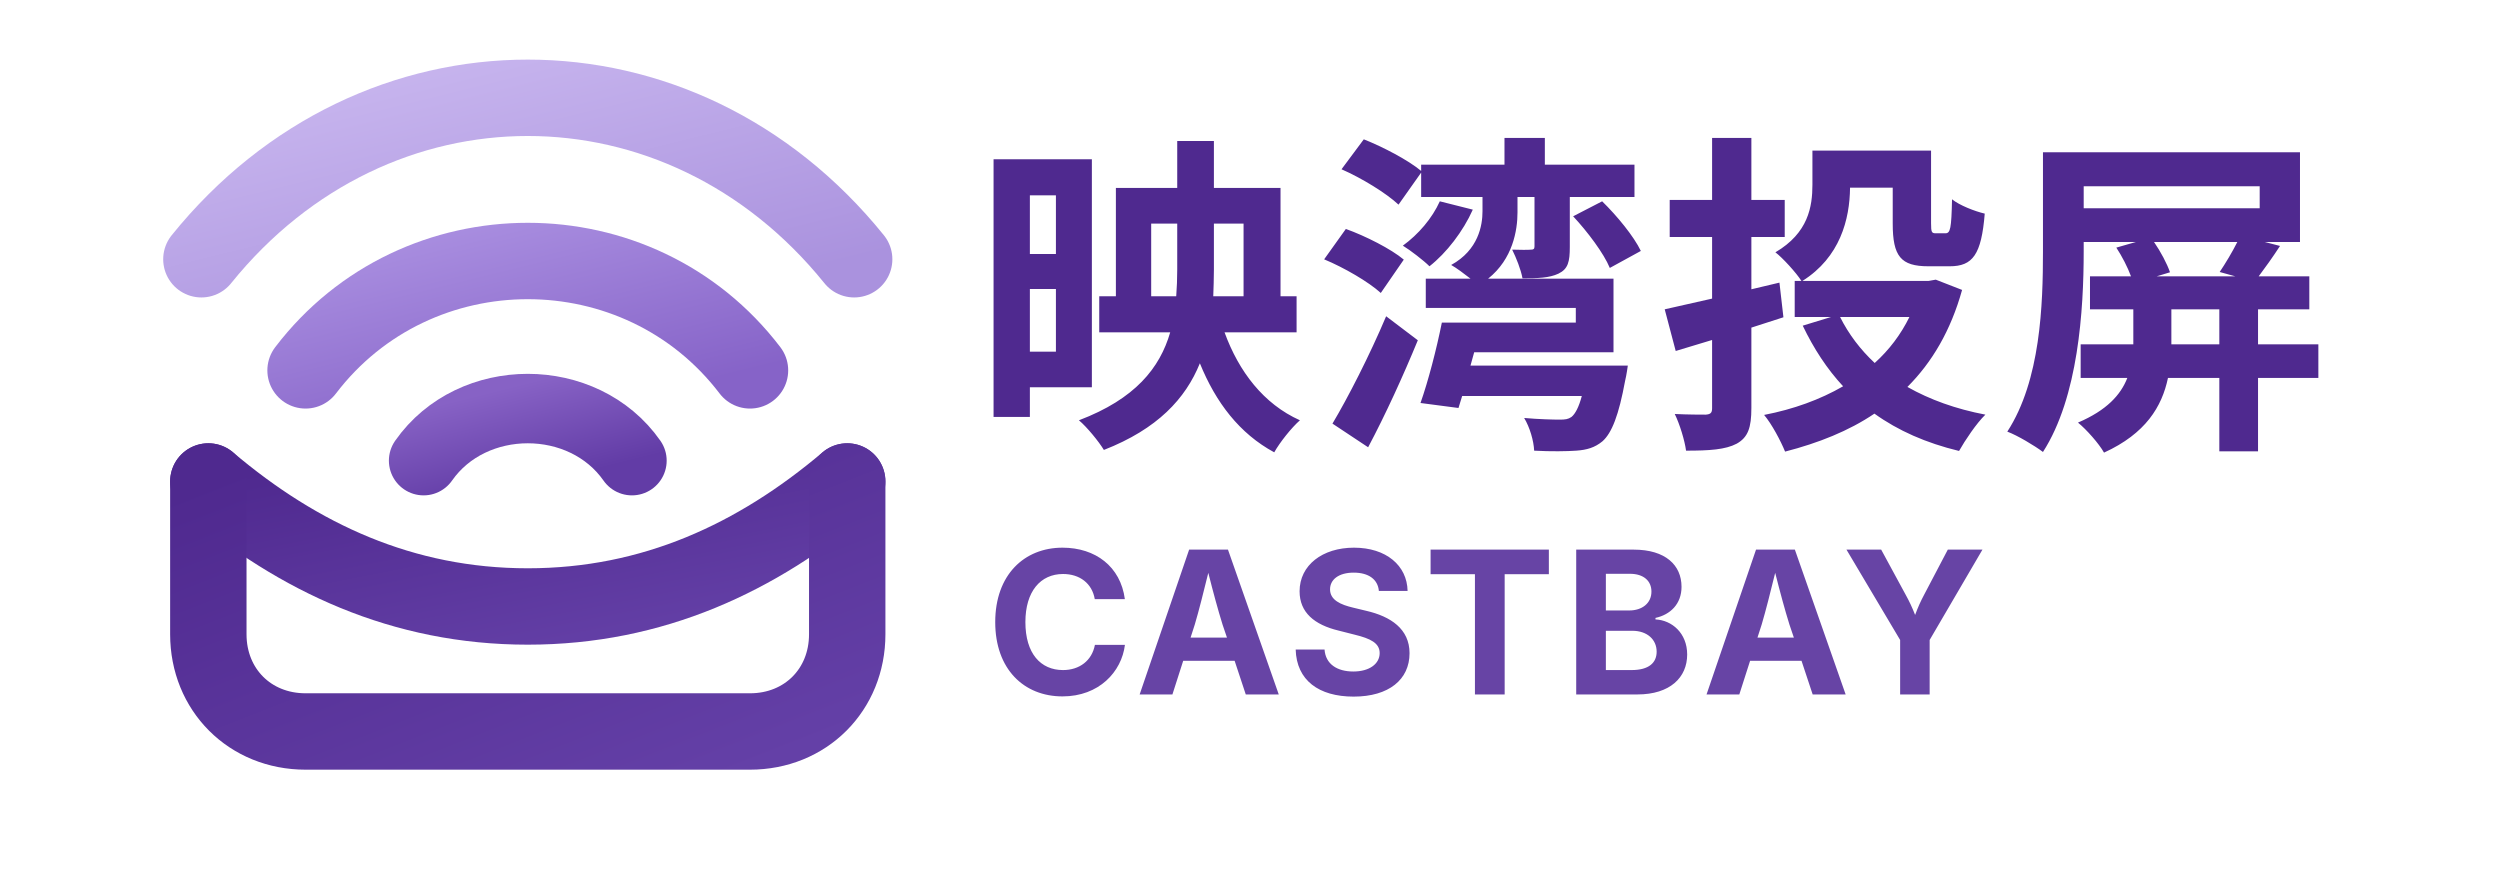
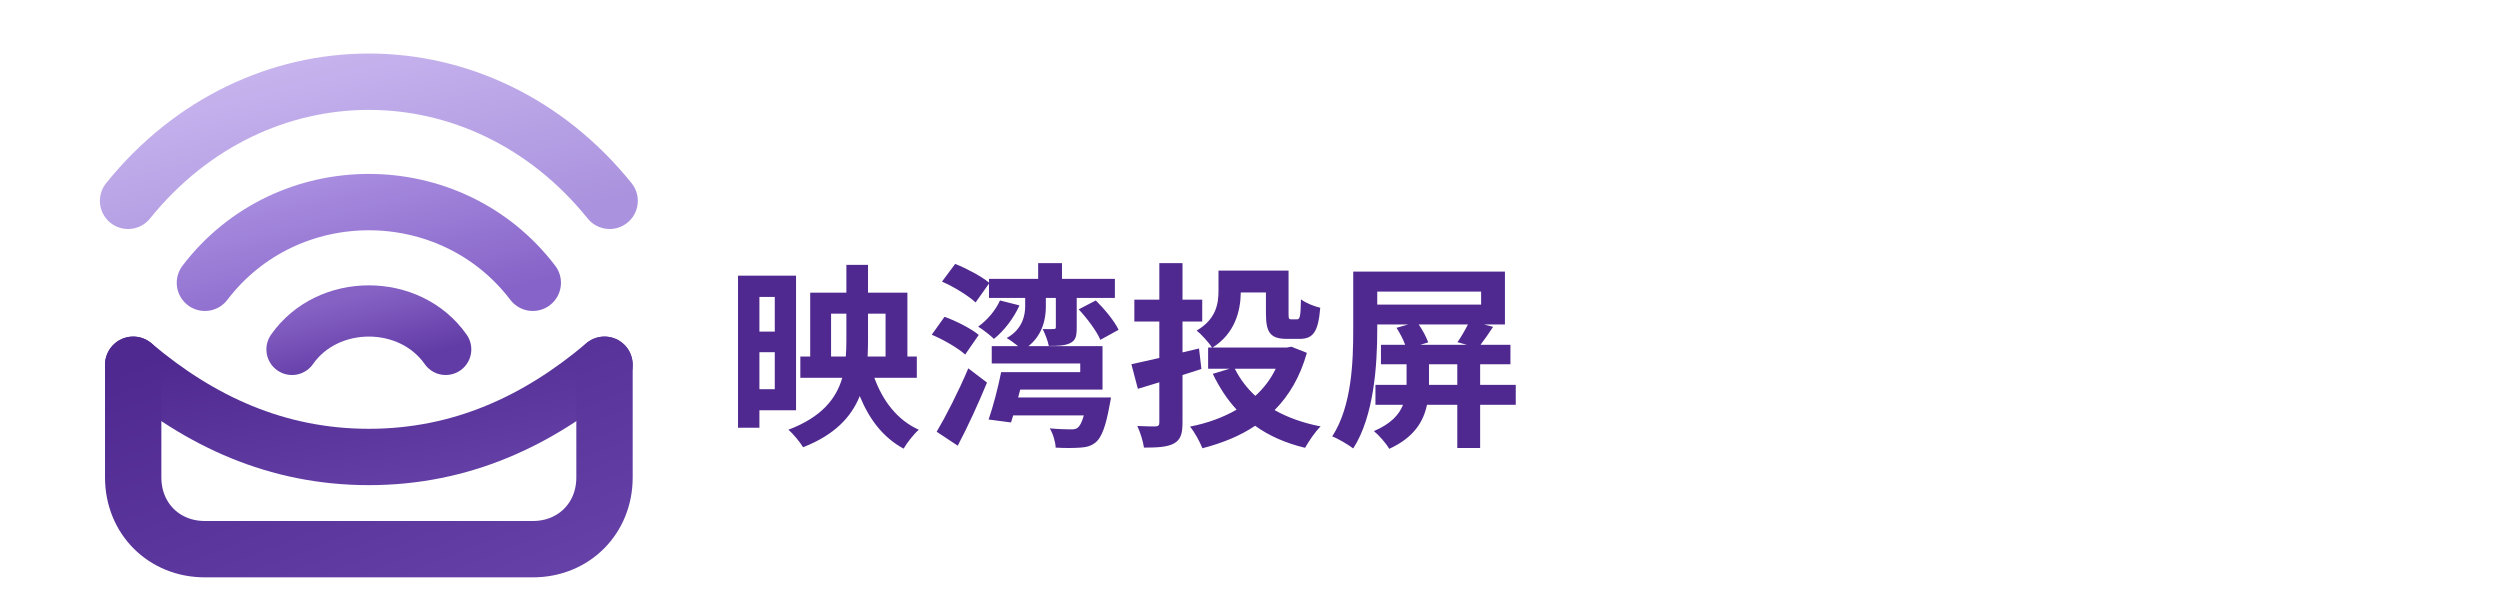
- <svg xmlns="http://www.w3.org/2000/svg" viewBox="0 0 540 190" role="img" aria-label="映湾投屏 CASTBAY horizontal-zh light">
+ <svg xmlns="http://www.w3.org/2000/svg" viewBox="0 0 610 146" role="img" aria-label="映湾投屏 light logo">
  <defs>
    <linearGradient id="outer" x1="0" y1="0" x2="1" y2="1">
      <stop offset="0" stop-color="#C9B7EF" />
      <stop offset="1" stop-color="#AA92DE" />
    </linearGradient>
    <linearGradient id="middle" x1="0" y1="0" x2="1" y2="1">
      <stop offset="0" stop-color="#A98EE0" />
      <stop offset="1" stop-color="#8663C8" />
    </linearGradient>
    <linearGradient id="inner" x1="0" y1="0" x2="1" y2="1">
      <stop offset="0" stop-color="#8762C5" />
      <stop offset="1" stop-color="#623CA6" />
    </linearGradient>
    <linearGradient id="base" x1="0" y1="0" x2="1" y2="1">
      <stop offset="0" stop-color="#4F298F" />
      <stop offset="1" stop-color="#6440A7" />
    </linearGradient>
  </defs>
-   <g transform="translate(18 14) scale(1.5)" fill="none" stroke-linecap="round" stroke-linejoin="round">
+   <g transform="translate(10 14) scale(1.25)" fill="none" stroke-linecap="round" stroke-linejoin="round">
    <path d="M17 28C42-3 86-3 111 28" stroke="url(#outer)" stroke-width="11" />
    <path d="M32 44C48 23 80 23 96 44" stroke="url(#middle)" stroke-width="11" />
    <path d="M49 57C56 47 72 47 79 57" stroke="url(#inner)" stroke-width="10" />
    <path d="M18 60c13 11 28 18 46 18s33-7 46-18" stroke="url(#base)" stroke-width="11" />
    <path d="M18 60v22c0 8 6 14 14 14h64c8 0 14-6 14-14V60" stroke="url(#base)" stroke-width="11" />
  </g>
-   <text x="210" y="91" fill="#4F298F" font-family="PingFang SC, Noto Sans SC, sans-serif" font-size="72" font-weight="700" letter-spacing="2">映湾投屏</text>
-   <text x="213" y="150" fill="#6744A5" font-family="Avenir Next, Inter, sans-serif" font-size="43" font-weight="650" letter-spacing="1.5">CASTBAY</text>
+   <text x="177" y="105" fill="#4F298F" font-family="PingFang SC, Noto Sans SC, sans-serif" font-size="48" font-weight="700" letter-spacing="1">映湾投屏</text>
</svg>
